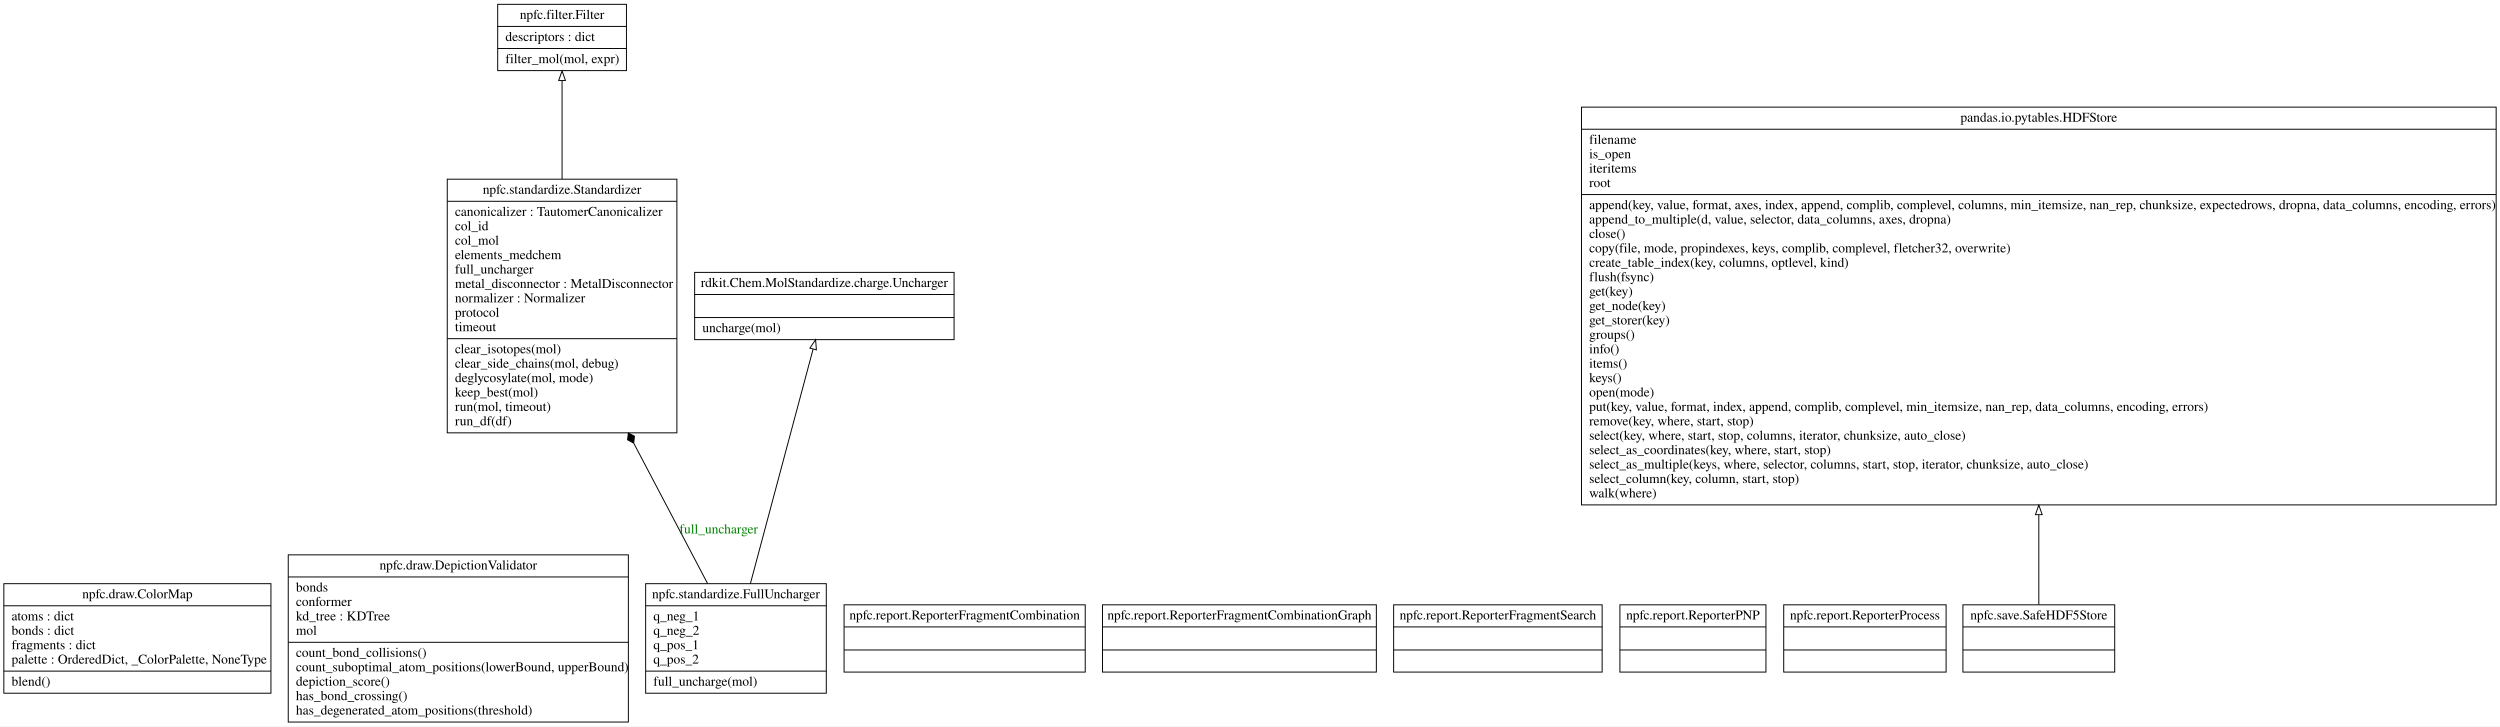
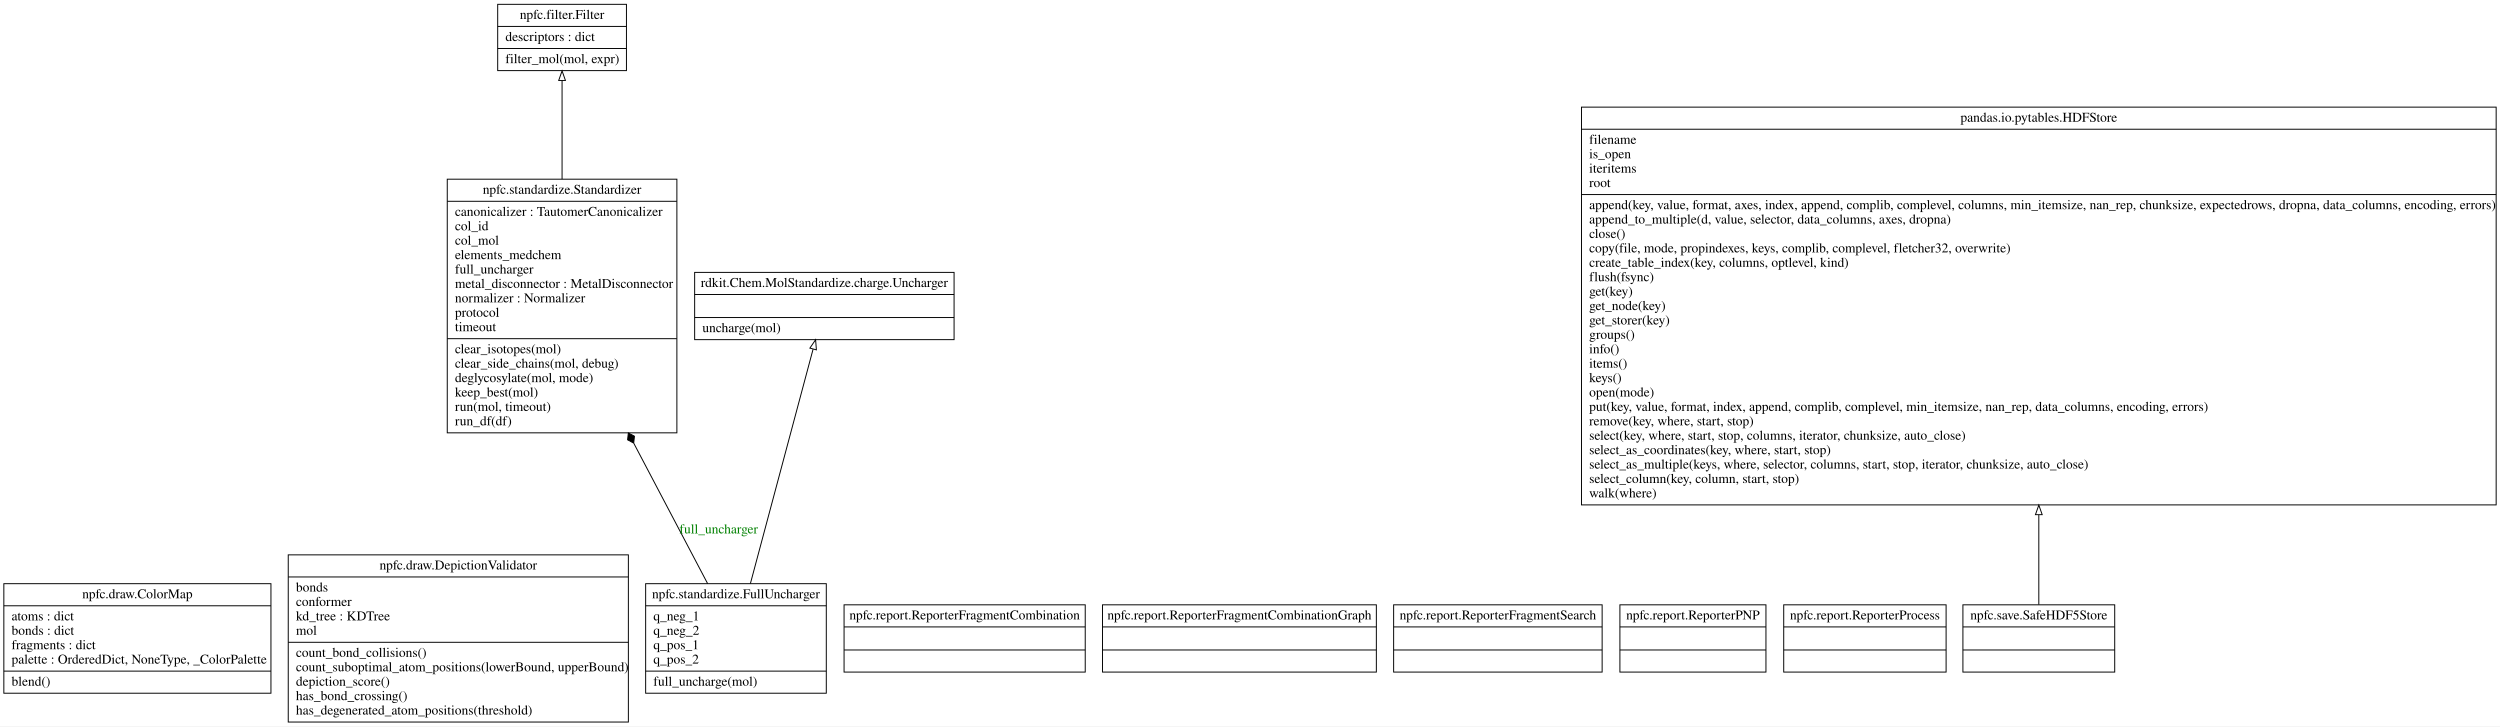
<svg xmlns="http://www.w3.org/2000/svg" width="2602pt" height="756pt" viewBox="0.00 0.00 2602.00 756.00">
  <g id="graph0" class="graph" transform="scale(1 1) rotate(0) translate(4 752)">
    <polygon fill="white" stroke="none" points="-4,4 -4,-752 2598,-752 2598,4 -4,4" />
    <g id="node1" class="node">
      <polygon fill="none" stroke="black" points="0,-30.5 0,-144.5 278,-144.5 278,-30.5 0,-30.5" />
      <text text-anchor="middle" x="139" y="-129.3" font-family="Times,serif" font-size="14.00">npfc.draw.ColorMap</text>
      <polyline fill="none" stroke="black" points="0,-121.5 278,-121.5 " />
      <text text-anchor="start" x="8" y="-106.3" font-family="Times,serif" font-size="14.00">atoms : dict</text>
      <text text-anchor="start" x="8" y="-91.3" font-family="Times,serif" font-size="14.00">bonds : dict</text>
      <text text-anchor="start" x="8" y="-76.3" font-family="Times,serif" font-size="14.00">fragments : dict</text>
-       <text text-anchor="start" x="8" y="-61.3" font-family="Times,serif" font-size="14.00">palette : OrderedDict, _ColorPalette, NoneType</text>
+       <text text-anchor="start" x="8" y="-61.3" font-family="Times,serif" font-size="14.00">palette : OrderedDict, NoneType, _ColorPalette</text>
      <polyline fill="none" stroke="black" points="0,-53.5 278,-53.5 " />
      <text text-anchor="start" x="8" y="-38.3" font-family="Times,serif" font-size="14.00">blend()</text>
    </g>
    <g id="node2" class="node">
      <polygon fill="none" stroke="black" points="296,-0.5 296,-174.5 650,-174.5 650,-0.5 296,-0.5" />
      <text text-anchor="middle" x="473" y="-159.3" font-family="Times,serif" font-size="14.00">npfc.draw.DepictionValidator</text>
      <polyline fill="none" stroke="black" points="296,-151.5 650,-151.5 " />
      <text text-anchor="start" x="304" y="-136.3" font-family="Times,serif" font-size="14.00">bonds</text>
      <text text-anchor="start" x="304" y="-121.3" font-family="Times,serif" font-size="14.00">conformer</text>
      <text text-anchor="start" x="304" y="-106.3" font-family="Times,serif" font-size="14.00">kd_tree : KDTree</text>
      <text text-anchor="start" x="304" y="-91.3" font-family="Times,serif" font-size="14.00">mol</text>
      <polyline fill="none" stroke="black" points="296,-83.5 650,-83.5 " />
      <text text-anchor="start" x="304" y="-68.3" font-family="Times,serif" font-size="14.00">count_bond_collisions()</text>
      <text text-anchor="start" x="304" y="-53.3" font-family="Times,serif" font-size="14.00">count_suboptimal_atom_positions(lowerBound, upperBound)</text>
      <text text-anchor="start" x="304" y="-38.3" font-family="Times,serif" font-size="14.00">depiction_score()</text>
      <text text-anchor="start" x="304" y="-23.3" font-family="Times,serif" font-size="14.00">has_bond_crossing()</text>
      <text text-anchor="start" x="304" y="-8.3" font-family="Times,serif" font-size="14.00">has_degenerated_atom_positions(threshold)</text>
    </g>
    <g id="node3" class="node">
      <polygon fill="none" stroke="black" points="514,-678.5 514,-747.5 648,-747.5 648,-678.5 514,-678.5" />
      <text text-anchor="middle" x="581" y="-732.3" font-family="Times,serif" font-size="14.00">npfc.filter.Filter</text>
      <polyline fill="none" stroke="black" points="514,-724.5 648,-724.5 " />
      <text text-anchor="start" x="522" y="-709.3" font-family="Times,serif" font-size="14.00">descriptors : dict</text>
      <polyline fill="none" stroke="black" points="514,-701.5 648,-701.5 " />
      <text text-anchor="start" x="522" y="-686.3" font-family="Times,serif" font-size="14.00">filter_mol(mol, expr)</text>
    </g>
    <g id="node4" class="node">
      <polygon fill="none" stroke="black" points="874.5,-52.5 874.5,-122.5 1125.5,-122.5 1125.5,-52.5 874.5,-52.5" />
      <text text-anchor="middle" x="1000" y="-107.3" font-family="Times,serif" font-size="14.00">npfc.report.ReporterFragmentCombination</text>
      <polyline fill="none" stroke="black" points="874.5,-99.5 1125.5,-99.5 " />
      <polyline fill="none" stroke="black" points="874.5,-75.5 1125.5,-75.5 " />
      <text text-anchor="middle" x="1000" y="-60.3" font-family="Times,serif" font-size="14.00"> </text>
    </g>
    <g id="node5" class="node">
      <polygon fill="none" stroke="black" points="1143.5,-52.5 1143.5,-122.5 1428.5,-122.5 1428.5,-52.5 1143.5,-52.5" />
      <text text-anchor="middle" x="1286" y="-107.3" font-family="Times,serif" font-size="14.00">npfc.report.ReporterFragmentCombinationGraph</text>
      <polyline fill="none" stroke="black" points="1143.5,-99.5 1428.5,-99.5 " />
      <polyline fill="none" stroke="black" points="1143.5,-75.5 1428.5,-75.5 " />
      <text text-anchor="middle" x="1286" y="-60.3" font-family="Times,serif" font-size="14.00"> </text>
    </g>
    <g id="node6" class="node">
      <polygon fill="none" stroke="black" points="1446.5,-52.5 1446.5,-122.5 1663.5,-122.5 1663.5,-52.5 1446.5,-52.5" />
      <text text-anchor="middle" x="1555" y="-107.3" font-family="Times,serif" font-size="14.00">npfc.report.ReporterFragmentSearch</text>
      <polyline fill="none" stroke="black" points="1446.5,-99.5 1663.5,-99.5 " />
      <polyline fill="none" stroke="black" points="1446.5,-75.5 1663.5,-75.5 " />
      <text text-anchor="middle" x="1555" y="-60.3" font-family="Times,serif" font-size="14.00"> </text>
    </g>
    <g id="node7" class="node">
      <polygon fill="none" stroke="black" points="1682,-52.5 1682,-122.5 1834,-122.5 1834,-52.5 1682,-52.5" />
      <text text-anchor="middle" x="1758" y="-107.3" font-family="Times,serif" font-size="14.00">npfc.report.ReporterPNP</text>
      <polyline fill="none" stroke="black" points="1682,-99.5 1834,-99.5 " />
      <polyline fill="none" stroke="black" points="1682,-75.5 1834,-75.5 " />
      <text text-anchor="middle" x="1758" y="-60.3" font-family="Times,serif" font-size="14.00"> </text>
    </g>
    <g id="node8" class="node">
      <polygon fill="none" stroke="black" points="1852.5,-52.5 1852.5,-122.5 2021.5,-122.5 2021.5,-52.5 1852.5,-52.5" />
      <text text-anchor="middle" x="1937" y="-107.3" font-family="Times,serif" font-size="14.00">npfc.report.ReporterProcess</text>
      <polyline fill="none" stroke="black" points="1852.5,-99.5 2021.5,-99.5 " />
      <polyline fill="none" stroke="black" points="1852.5,-75.5 2021.5,-75.5 " />
      <text text-anchor="middle" x="1937" y="-60.3" font-family="Times,serif" font-size="14.00"> </text>
    </g>
    <g id="node9" class="node">
      <polygon fill="none" stroke="black" points="2039,-52.5 2039,-122.5 2197,-122.5 2197,-52.5 2039,-52.5" />
      <text text-anchor="middle" x="2118" y="-107.3" font-family="Times,serif" font-size="14.00">npfc.save.SafeHDF5Store</text>
      <polyline fill="none" stroke="black" points="2039,-99.5 2197,-99.5 " />
      <polyline fill="none" stroke="black" points="2039,-75.5 2197,-75.5 " />
      <text text-anchor="middle" x="2118" y="-60.3" font-family="Times,serif" font-size="14.00"> </text>
    </g>
    <g id="node12" class="node">
      <polygon fill="none" stroke="black" points="1642,-226.5 1642,-640.5 2594,-640.5 2594,-226.5 1642,-226.5" />
      <text text-anchor="middle" x="2118" y="-625.3" font-family="Times,serif" font-size="14.00">pandas.io.pytables.HDFStore</text>
      <polyline fill="none" stroke="black" points="1642,-617.5 2594,-617.5 " />
      <text text-anchor="start" x="1650" y="-602.3" font-family="Times,serif" font-size="14.00">filename</text>
      <text text-anchor="start" x="1650" y="-587.3" font-family="Times,serif" font-size="14.00">is_open</text>
      <text text-anchor="start" x="1650" y="-572.3" font-family="Times,serif" font-size="14.00">iteritems</text>
      <text text-anchor="start" x="1650" y="-557.3" font-family="Times,serif" font-size="14.00">root</text>
      <polyline fill="none" stroke="black" points="1642,-549.5 2594,-549.5 " />
      <text text-anchor="start" x="1650" y="-534.3" font-family="Times,serif" font-size="14.00">append(key, value, format, axes, index, append, complib, complevel, columns, min_itemsize, nan_rep, chunksize, expectedrows, dropna, data_columns, encoding, errors)</text>
      <text text-anchor="start" x="1650" y="-519.3" font-family="Times,serif" font-size="14.00">append_to_multiple(d, value, selector, data_columns, axes, dropna)</text>
      <text text-anchor="start" x="1650" y="-504.3" font-family="Times,serif" font-size="14.00">close()</text>
      <text text-anchor="start" x="1650" y="-489.3" font-family="Times,serif" font-size="14.00">copy(file, mode, propindexes, keys, complib, complevel, fletcher32, overwrite)</text>
      <text text-anchor="start" x="1650" y="-474.3" font-family="Times,serif" font-size="14.00">create_table_index(key, columns, optlevel, kind)</text>
      <text text-anchor="start" x="1650" y="-459.3" font-family="Times,serif" font-size="14.00">flush(fsync)</text>
      <text text-anchor="start" x="1650" y="-444.3" font-family="Times,serif" font-size="14.00">get(key)</text>
      <text text-anchor="start" x="1650" y="-429.3" font-family="Times,serif" font-size="14.00">get_node(key)</text>
      <text text-anchor="start" x="1650" y="-414.3" font-family="Times,serif" font-size="14.00">get_storer(key)</text>
      <text text-anchor="start" x="1650" y="-399.3" font-family="Times,serif" font-size="14.00">groups()</text>
      <text text-anchor="start" x="1650" y="-384.3" font-family="Times,serif" font-size="14.00">info()</text>
      <text text-anchor="start" x="1650" y="-369.3" font-family="Times,serif" font-size="14.00">items()</text>
      <text text-anchor="start" x="1650" y="-354.3" font-family="Times,serif" font-size="14.00">keys()</text>
      <text text-anchor="start" x="1650" y="-339.3" font-family="Times,serif" font-size="14.00">open(mode)</text>
      <text text-anchor="start" x="1650" y="-324.3" font-family="Times,serif" font-size="14.00">put(key, value, format, index, append, complib, complevel, min_itemsize, nan_rep, data_columns, encoding, errors)</text>
      <text text-anchor="start" x="1650" y="-309.3" font-family="Times,serif" font-size="14.00">remove(key, where, start, stop)</text>
      <text text-anchor="start" x="1650" y="-294.3" font-family="Times,serif" font-size="14.00">select(key, where, start, stop, columns, iterator, chunksize, auto_close)</text>
      <text text-anchor="start" x="1650" y="-279.3" font-family="Times,serif" font-size="14.00">select_as_coordinates(key, where, start, stop)</text>
      <text text-anchor="start" x="1650" y="-264.3" font-family="Times,serif" font-size="14.00">select_as_multiple(keys, where, selector, columns, start, stop, iterator, chunksize, auto_close)</text>
      <text text-anchor="start" x="1650" y="-249.3" font-family="Times,serif" font-size="14.00">select_column(key, column, start, stop)</text>
      <text text-anchor="start" x="1650" y="-234.3" font-family="Times,serif" font-size="14.00">walk(where)</text>
    </g>
    <g id="edge1" class="edge">
      <path fill="none" stroke="black" d="M2118,-122.742C2118,-146.275 2118,-179.739 2118,-216.039" />
      <polygon fill="none" stroke="black" points="2114.5,-216.347 2118,-226.347 2121.5,-216.347 2114.5,-216.347" />
    </g>
    <g id="node10" class="node">
      <polygon fill="none" stroke="black" points="668,-30.5 668,-144.5 856,-144.5 856,-30.5 668,-30.5" />
      <text text-anchor="middle" x="762" y="-129.3" font-family="Times,serif" font-size="14.00">npfc.standardize.FullUncharger</text>
      <polyline fill="none" stroke="black" points="668,-121.5 856,-121.5 " />
      <text text-anchor="start" x="676" y="-106.3" font-family="Times,serif" font-size="14.00">q_neg_1</text>
      <text text-anchor="start" x="676" y="-91.3" font-family="Times,serif" font-size="14.00">q_neg_2</text>
      <text text-anchor="start" x="676" y="-76.3" font-family="Times,serif" font-size="14.00">q_pos_1</text>
      <text text-anchor="start" x="676" y="-61.3" font-family="Times,serif" font-size="14.00">q_pos_2</text>
      <polyline fill="none" stroke="black" points="668,-53.5 856,-53.5 " />
      <text text-anchor="start" x="676" y="-38.3" font-family="Times,serif" font-size="14.00">full_uncharge(mol)</text>
    </g>
    <g id="node11" class="node">
      <polygon fill="none" stroke="black" points="461.5,-301.5 461.5,-565.5 700.5,-565.5 700.5,-301.5 461.5,-301.5" />
      <text text-anchor="middle" x="581" y="-550.3" font-family="Times,serif" font-size="14.00">npfc.standardize.Standardizer</text>
      <polyline fill="none" stroke="black" points="461.5,-542.5 700.5,-542.5 " />
      <text text-anchor="start" x="469.5" y="-527.3" font-family="Times,serif" font-size="14.00">canonicalizer : TautomerCanonicalizer</text>
      <text text-anchor="start" x="469.5" y="-512.3" font-family="Times,serif" font-size="14.00">col_id</text>
      <text text-anchor="start" x="469.5" y="-497.3" font-family="Times,serif" font-size="14.00">col_mol</text>
      <text text-anchor="start" x="469.5" y="-482.3" font-family="Times,serif" font-size="14.00">elements_medchem</text>
      <text text-anchor="start" x="469.5" y="-467.3" font-family="Times,serif" font-size="14.00">full_uncharger</text>
      <text text-anchor="start" x="469.5" y="-452.3" font-family="Times,serif" font-size="14.00">metal_disconnector : MetalDisconnector</text>
      <text text-anchor="start" x="469.5" y="-437.3" font-family="Times,serif" font-size="14.00">normalizer : Normalizer</text>
      <text text-anchor="start" x="469.5" y="-422.3" font-family="Times,serif" font-size="14.00">protocol</text>
      <text text-anchor="start" x="469.5" y="-407.3" font-family="Times,serif" font-size="14.00">timeout</text>
      <polyline fill="none" stroke="black" points="461.5,-399.5 700.5,-399.5 " />
      <text text-anchor="start" x="469.5" y="-384.3" font-family="Times,serif" font-size="14.00">clear_isotopes(mol)</text>
      <text text-anchor="start" x="469.5" y="-369.3" font-family="Times,serif" font-size="14.00">clear_side_chains(mol, debug)</text>
      <text text-anchor="start" x="469.5" y="-354.3" font-family="Times,serif" font-size="14.00">deglycosylate(mol, mode)</text>
      <text text-anchor="start" x="469.5" y="-339.3" font-family="Times,serif" font-size="14.00">keep_best(mol)</text>
      <text text-anchor="start" x="469.5" y="-324.3" font-family="Times,serif" font-size="14.00">run(mol, timeout)</text>
      <text text-anchor="start" x="469.5" y="-309.3" font-family="Times,serif" font-size="14.00">run_df(df)</text>
    </g>
    <g id="edge4" class="edge">
      <path fill="none" stroke="black" d="M732.516,-144.535C711.661,-184.171 682.714,-239.187 655.705,-290.52" />
      <polygon fill="black" stroke="black" points="655.562,-290.792 656.308,-297.964 649.974,-301.411 649.228,-294.239 655.562,-290.792" />
      <text text-anchor="middle" x="744" y="-196.8" font-family="Times,serif" font-size="14.00" fill="green">full_uncharger</text>
    </g>
    <g id="node13" class="node">
      <polygon fill="none" stroke="black" points="719,-398.5 719,-468.5 989,-468.5 989,-398.5 719,-398.5" />
      <text text-anchor="middle" x="854" y="-453.3" font-family="Times,serif" font-size="14.00">rdkit.Chem.MolStandardize.charge.Uncharger</text>
      <polyline fill="none" stroke="black" points="719,-445.5 989,-445.5 " />
      <polyline fill="none" stroke="black" points="719,-421.5 989,-421.5 " />
      <text text-anchor="start" x="727" y="-406.3" font-family="Times,serif" font-size="14.00">uncharge(mol)</text>
    </g>
    <g id="edge2" class="edge">
      <path fill="none" stroke="black" d="M776.986,-144.535C795.218,-212.705 825.615,-326.366 842.246,-388.549" />
      <polygon fill="none" stroke="black" points="838.926,-389.683 844.891,-398.439 845.688,-387.874 838.926,-389.683" />
    </g>
    <g id="edge3" class="edge">
      <path fill="none" stroke="black" d="M581,-565.53C581,-602.488 581,-640.178 581,-668.069" />
      <polygon fill="none" stroke="black" points="577.5,-668.256 581,-678.256 584.5,-668.256 577.5,-668.256" />
    </g>
  </g>
</svg>
